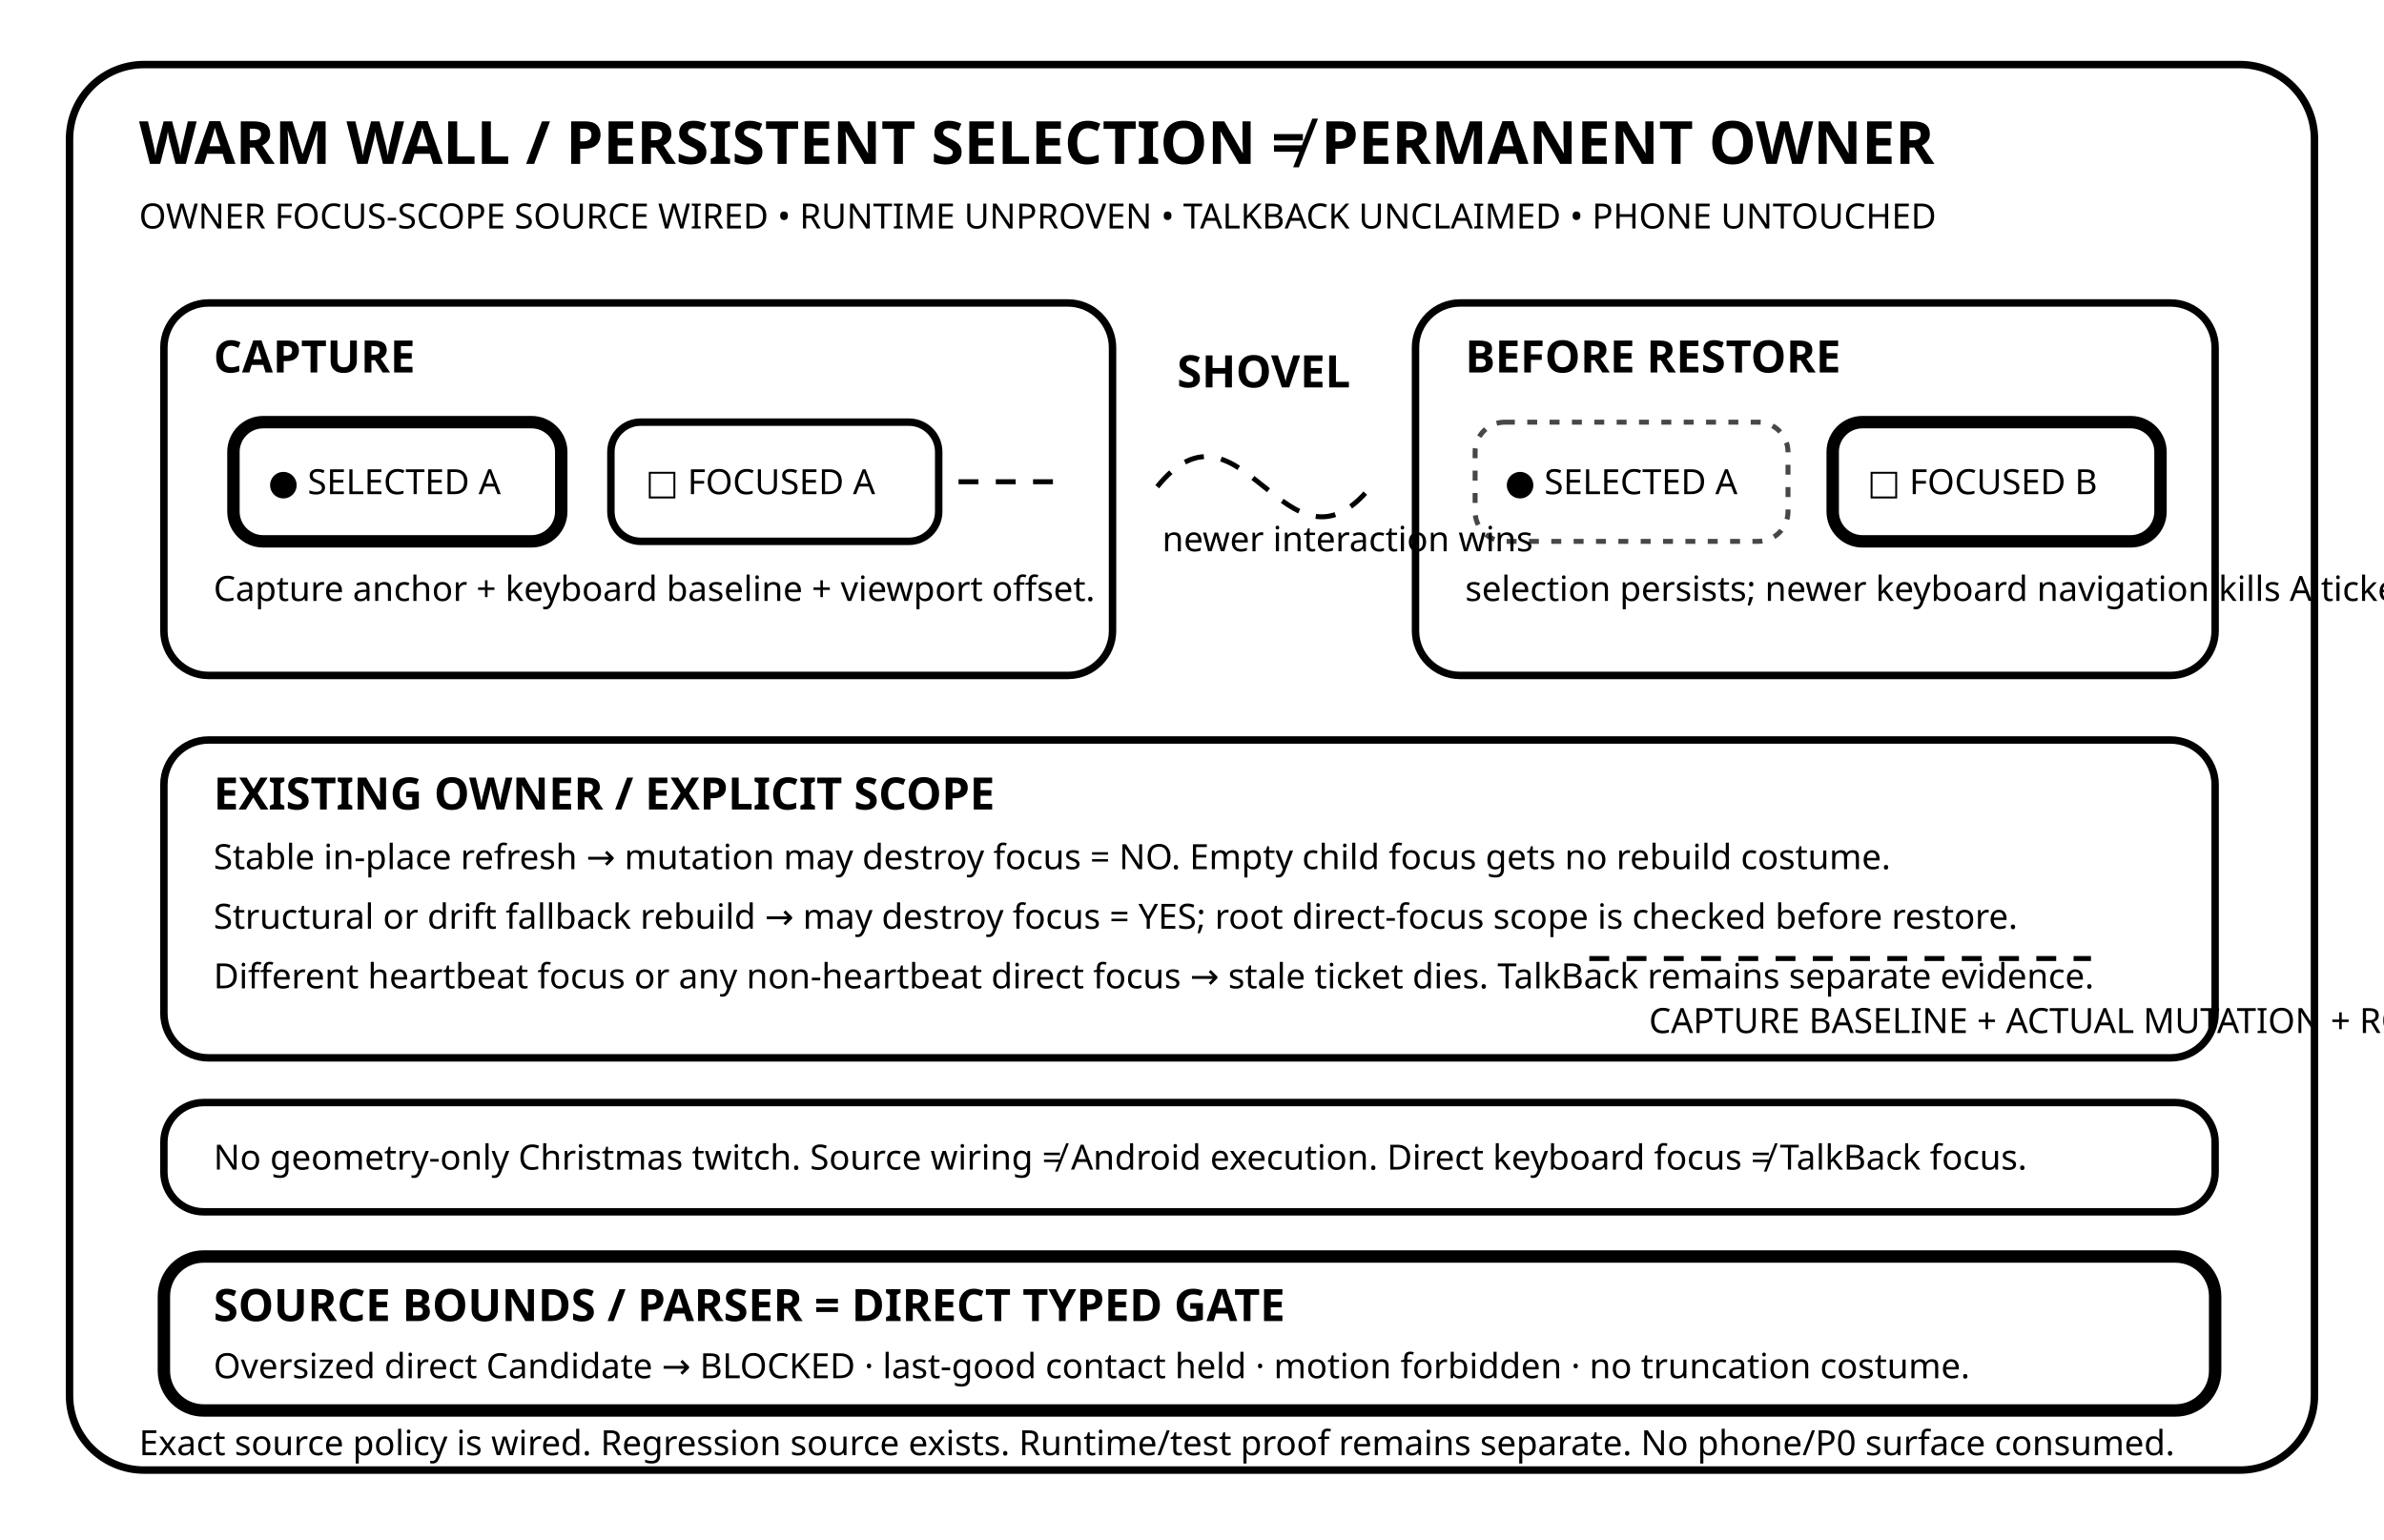
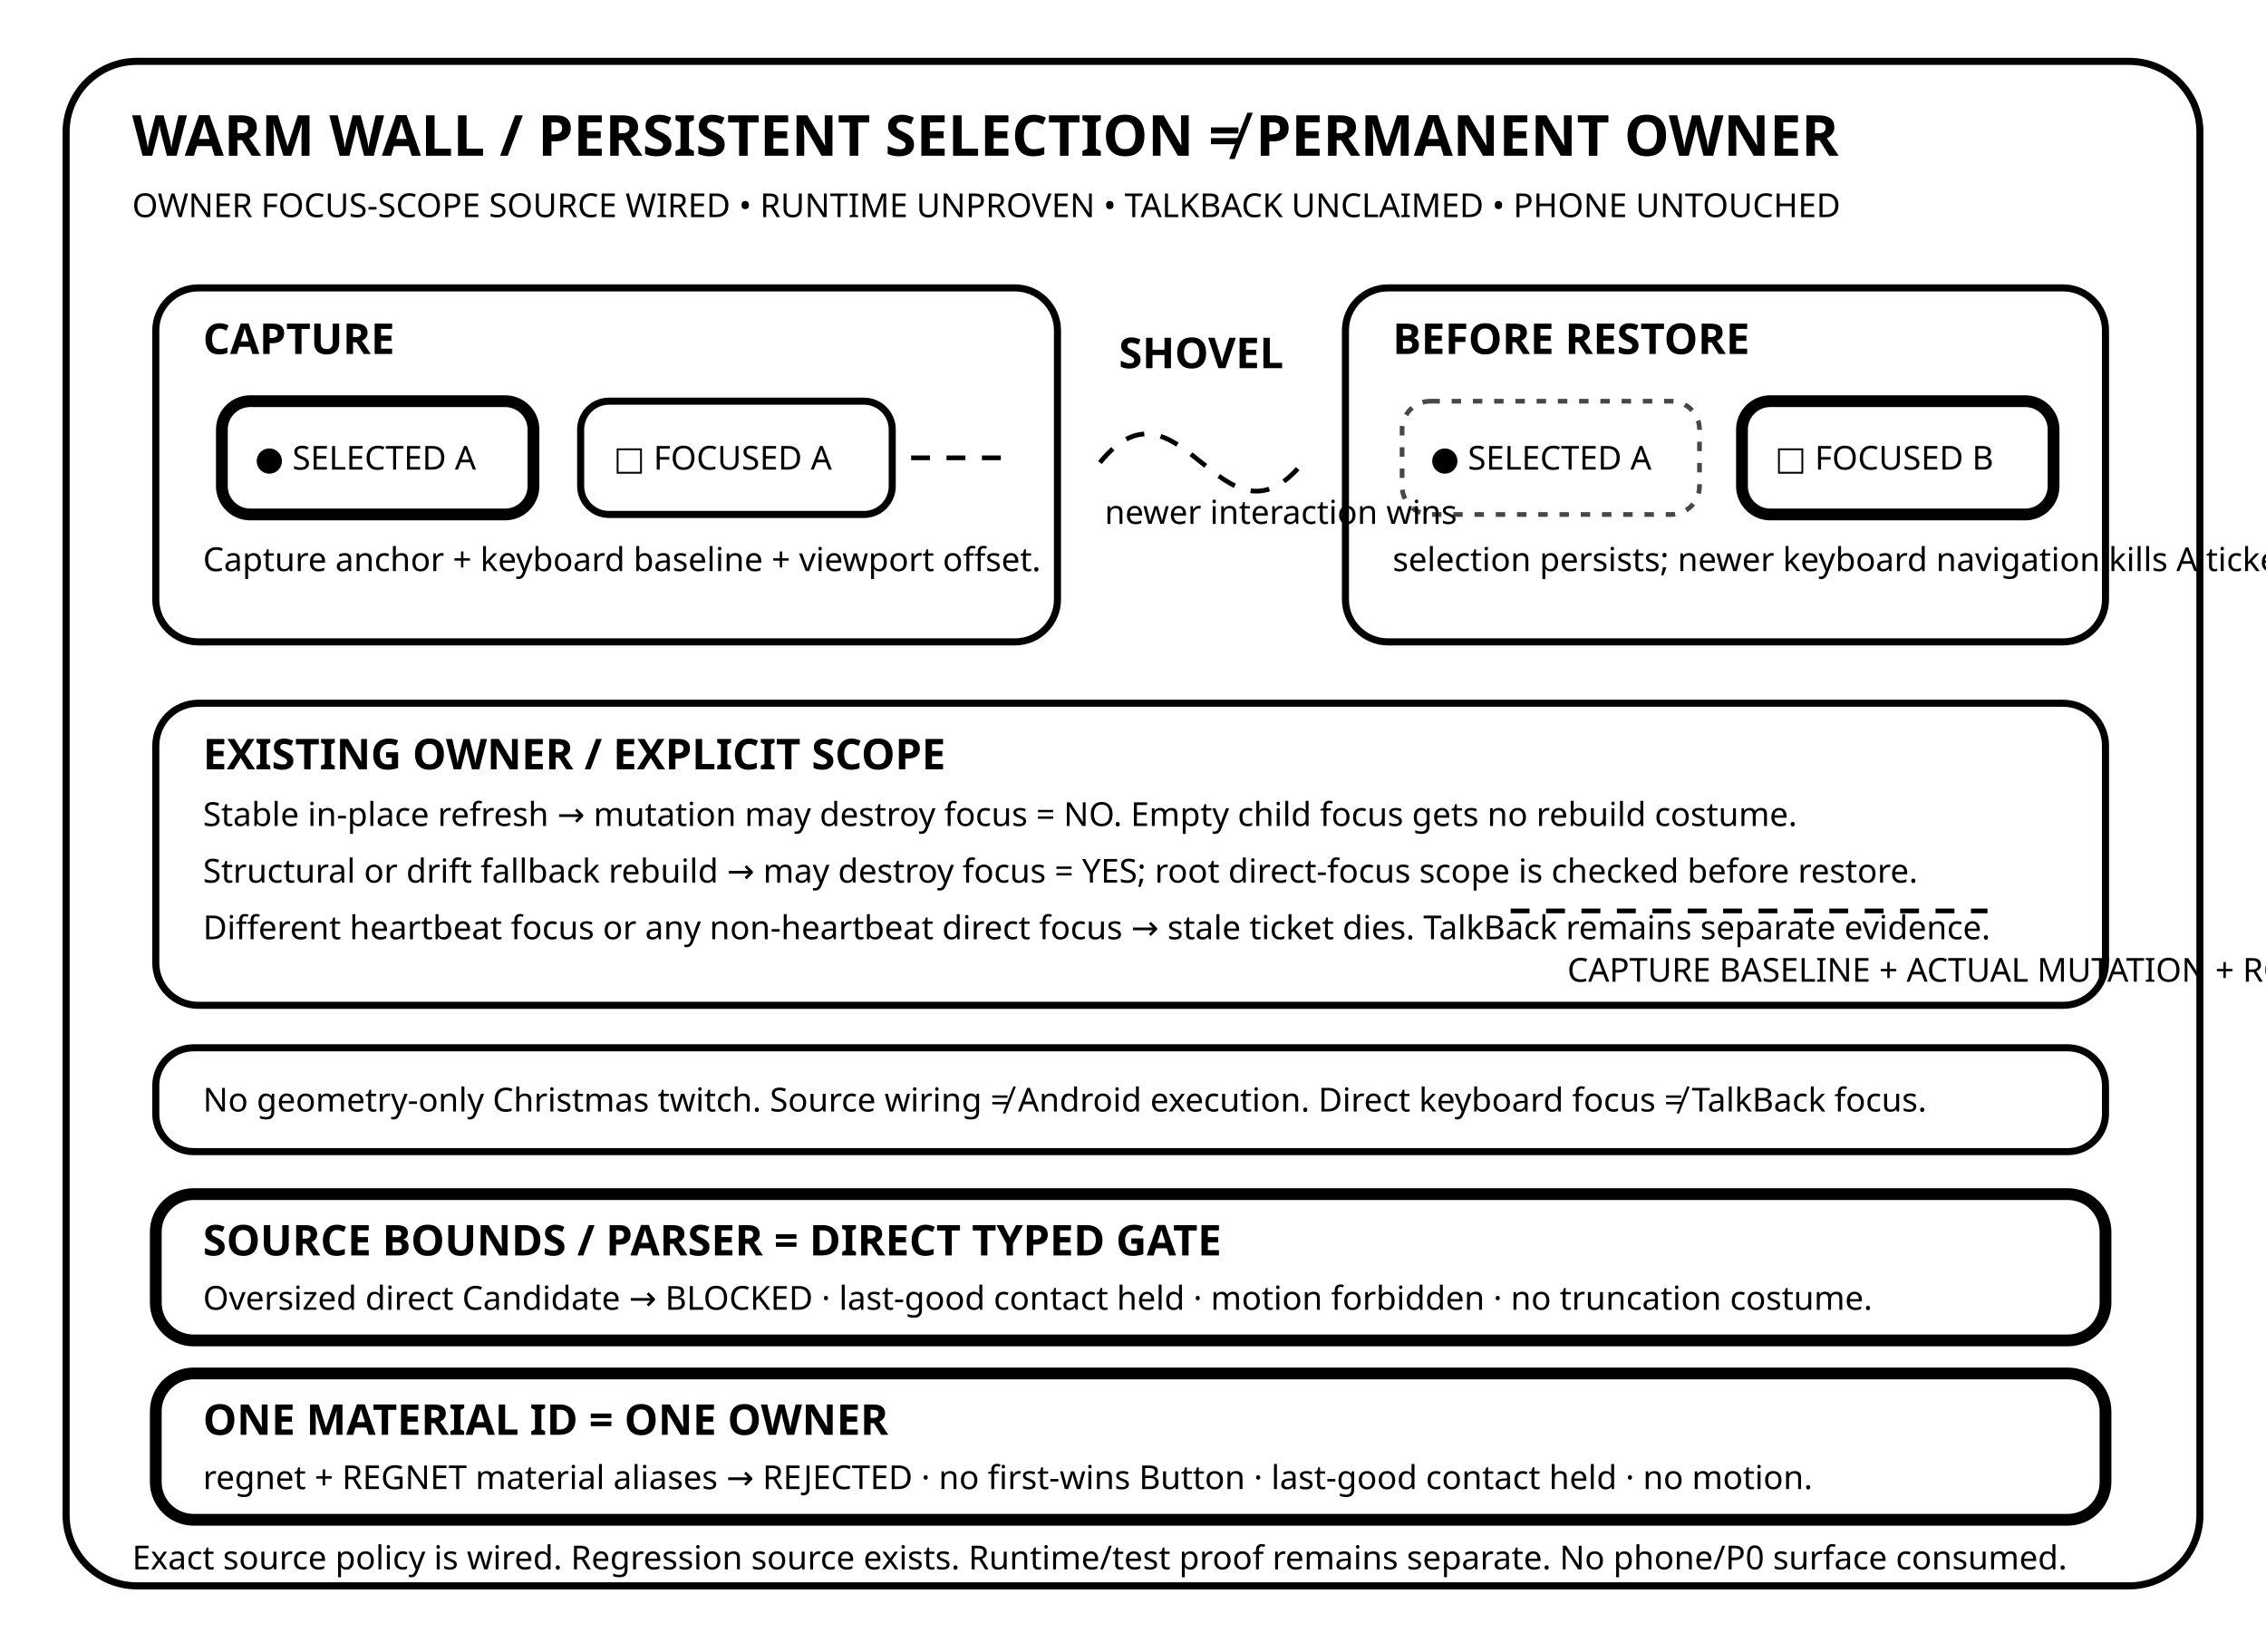
- <svg xmlns="http://www.w3.org/2000/svg" width="960" height="620" viewBox="0 0 960 620" role="img" aria-labelledby="title desc">
+ <svg xmlns="http://www.w3.org/2000/svg" width="960" height="700" viewBox="0 0 960 700" role="img" aria-labelledby="title desc">
  <defs>
    <style>
      text { font-family: system-ui, sans-serif; fill: currentColor; }
      .wall { fill: none; stroke: currentColor; stroke-width: 3; }
      .wire { fill: none; stroke: currentColor; stroke-width: 2; stroke-dasharray: 8 7; }
      .node { fill: none; stroke: currentColor; stroke-width: 3; }
      .scar { fill: none; stroke: currentColor; stroke-width: 5; }
      .ghost { fill: none; stroke: currentColor; stroke-width: 2; stroke-dasharray: 4 5; opacity: .72; }
      .tiny { font-size: 14px; }
      .label { font-size: 18px; font-weight: 700; }
      .big { font-size: 24px; font-weight: 800; }
    </style>
  </defs>
-   <rect class="wall" x="28" y="26" width="904" height="566" rx="30" />
+   <rect class="wall" x="28" y="26" width="904" height="646" rx="30" />
  <text class="big" x="56" y="66">WARM WALL / PERSISTENT SELECTION ≠ PERMANENT OWNER</text>
  <text class="tiny" x="56" y="92">OWNER FOCUS-SCOPE SOURCE WIRED • RUNTIME UNPROVEN • TALKBACK UNCLAIMED • PHONE UNTOUCHED</text>
  <rect class="wall" x="66" y="122" width="382" height="150" rx="18" />
  <text class="label" x="86" y="150">CAPTURE</text>
  <rect class="scar" x="94" y="170" width="132" height="48" rx="12" />
  <text class="tiny" x="108" y="199">● SELECTED A</text>
  <rect class="node" x="246" y="170" width="132" height="48" rx="12" />
  <text class="tiny" x="260" y="199">□ FOCUSED A</text>
  <path class="wire" d="M386 194 H424" />
  <text class="tiny" x="86" y="242">Capture anchor + keyboard baseline + viewport offset.</text>
  <path class="wire" d="M466 196 C500 154 518 238 552 196" />
  <text class="label" x="474" y="156">SHOVEL</text>
  <text class="tiny" x="468" y="222">newer interaction wins</text>
  <rect class="wall" x="570" y="122" width="322" height="150" rx="18" />
  <text class="label" x="590" y="150">BEFORE RESTORE</text>
  <rect class="ghost" x="594" y="170" width="126" height="48" rx="12" />
  <text class="tiny" x="606" y="199">● SELECTED A</text>
  <rect class="scar" x="738" y="170" width="132" height="48" rx="12" />
  <text class="tiny" x="752" y="199">□ FOCUSED B</text>
  <text class="tiny" x="590" y="242">selection persists; newer keyboard navigation kills A ticket</text>
  <rect class="wall" x="66" y="298" width="826" height="128" rx="18" />
  <text class="label" x="86" y="326">EXISTING OWNER / EXPLICIT SCOPE</text>
  <text class="tiny" x="86" y="350">Stable in-place refresh → mutation may destroy focus = NO. Empty child focus gets no rebuild costume.</text>
  <text class="tiny" x="86" y="374">Structural or drift fallback rebuild → may destroy focus = YES; root direct-focus scope is checked before restore.</text>
  <text class="tiny" x="86" y="398">Different heartbeat focus or any non-heartbeat direct focus → stale ticket dies. TalkBack remains separate evidence.</text>
  <path class="wire" d="M640 386 H842" />
  <text class="tiny" x="664" y="416">CAPTURE BASELINE + ACTUAL MUTATION + ROOT FOCUS SCOPE</text>
  <rect class="wall" x="66" y="444" width="826" height="44" rx="16" />
  <text class="tiny" x="86" y="471">No geometry-only Christmas twitch. Source wiring ≠ Android execution. Direct keyboard focus ≠ TalkBack focus.</text>
  <rect class="scar" x="66" y="506" width="826" height="62" rx="16" />
  <text class="label" x="86" y="532">SOURCE BOUNDS / PARSER = DIRECT TYPED GATE</text>
  <text class="tiny" x="86" y="555">Oversized direct Candidate → BLOCKED · last-good contact held · motion forbidden · no truncation costume.</text>
-   <text class="tiny" x="56" y="586">Exact source policy is wired. Regression source exists. Runtime/test proof remains separate. No phone/P0 surface consumed.</text>
+   <rect class="scar" x="66" y="582" width="826" height="62" rx="16" />
+   <text class="label" x="86" y="608">ONE MATERIAL ID = ONE OWNER</text>
+   <text class="tiny" x="86" y="631">regnet + REGNET material aliases → REJECTED · no first-wins Button · last-good contact held · no motion.</text>
+   <text class="tiny" x="56" y="665">Exact source policy is wired. Regression source exists. Runtime/test proof remains separate. No phone/P0 surface consumed.</text>
</svg>
